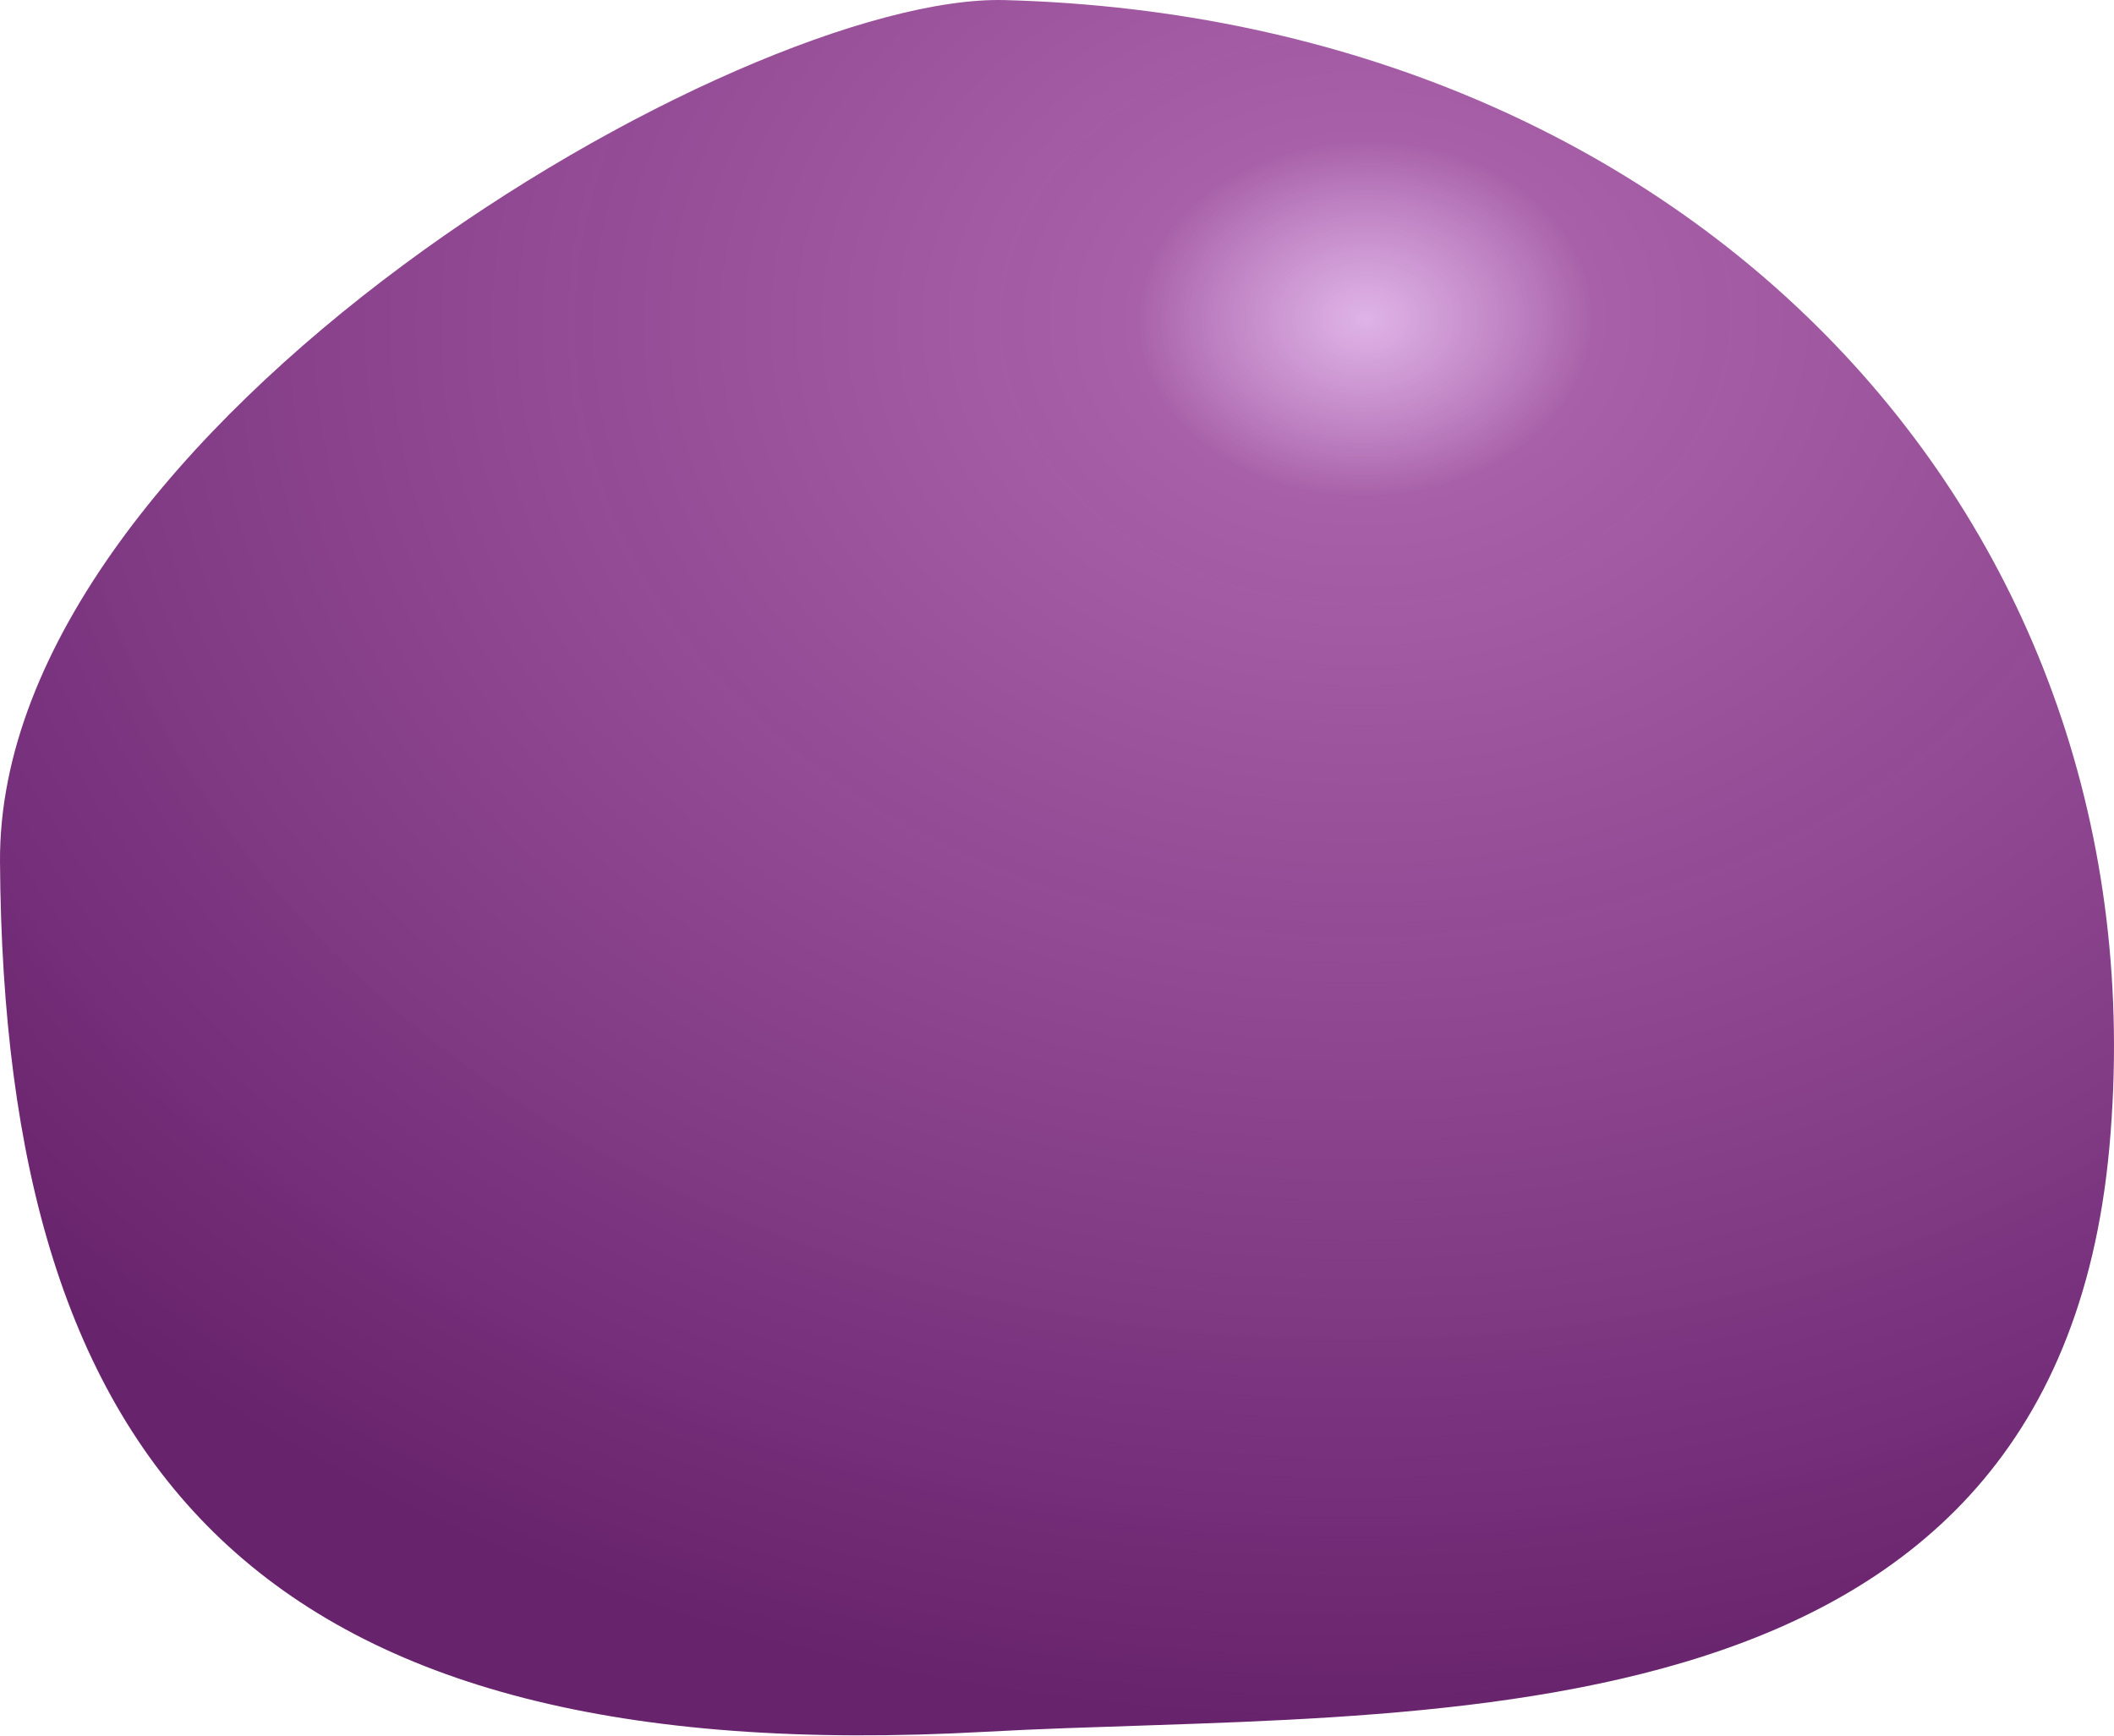
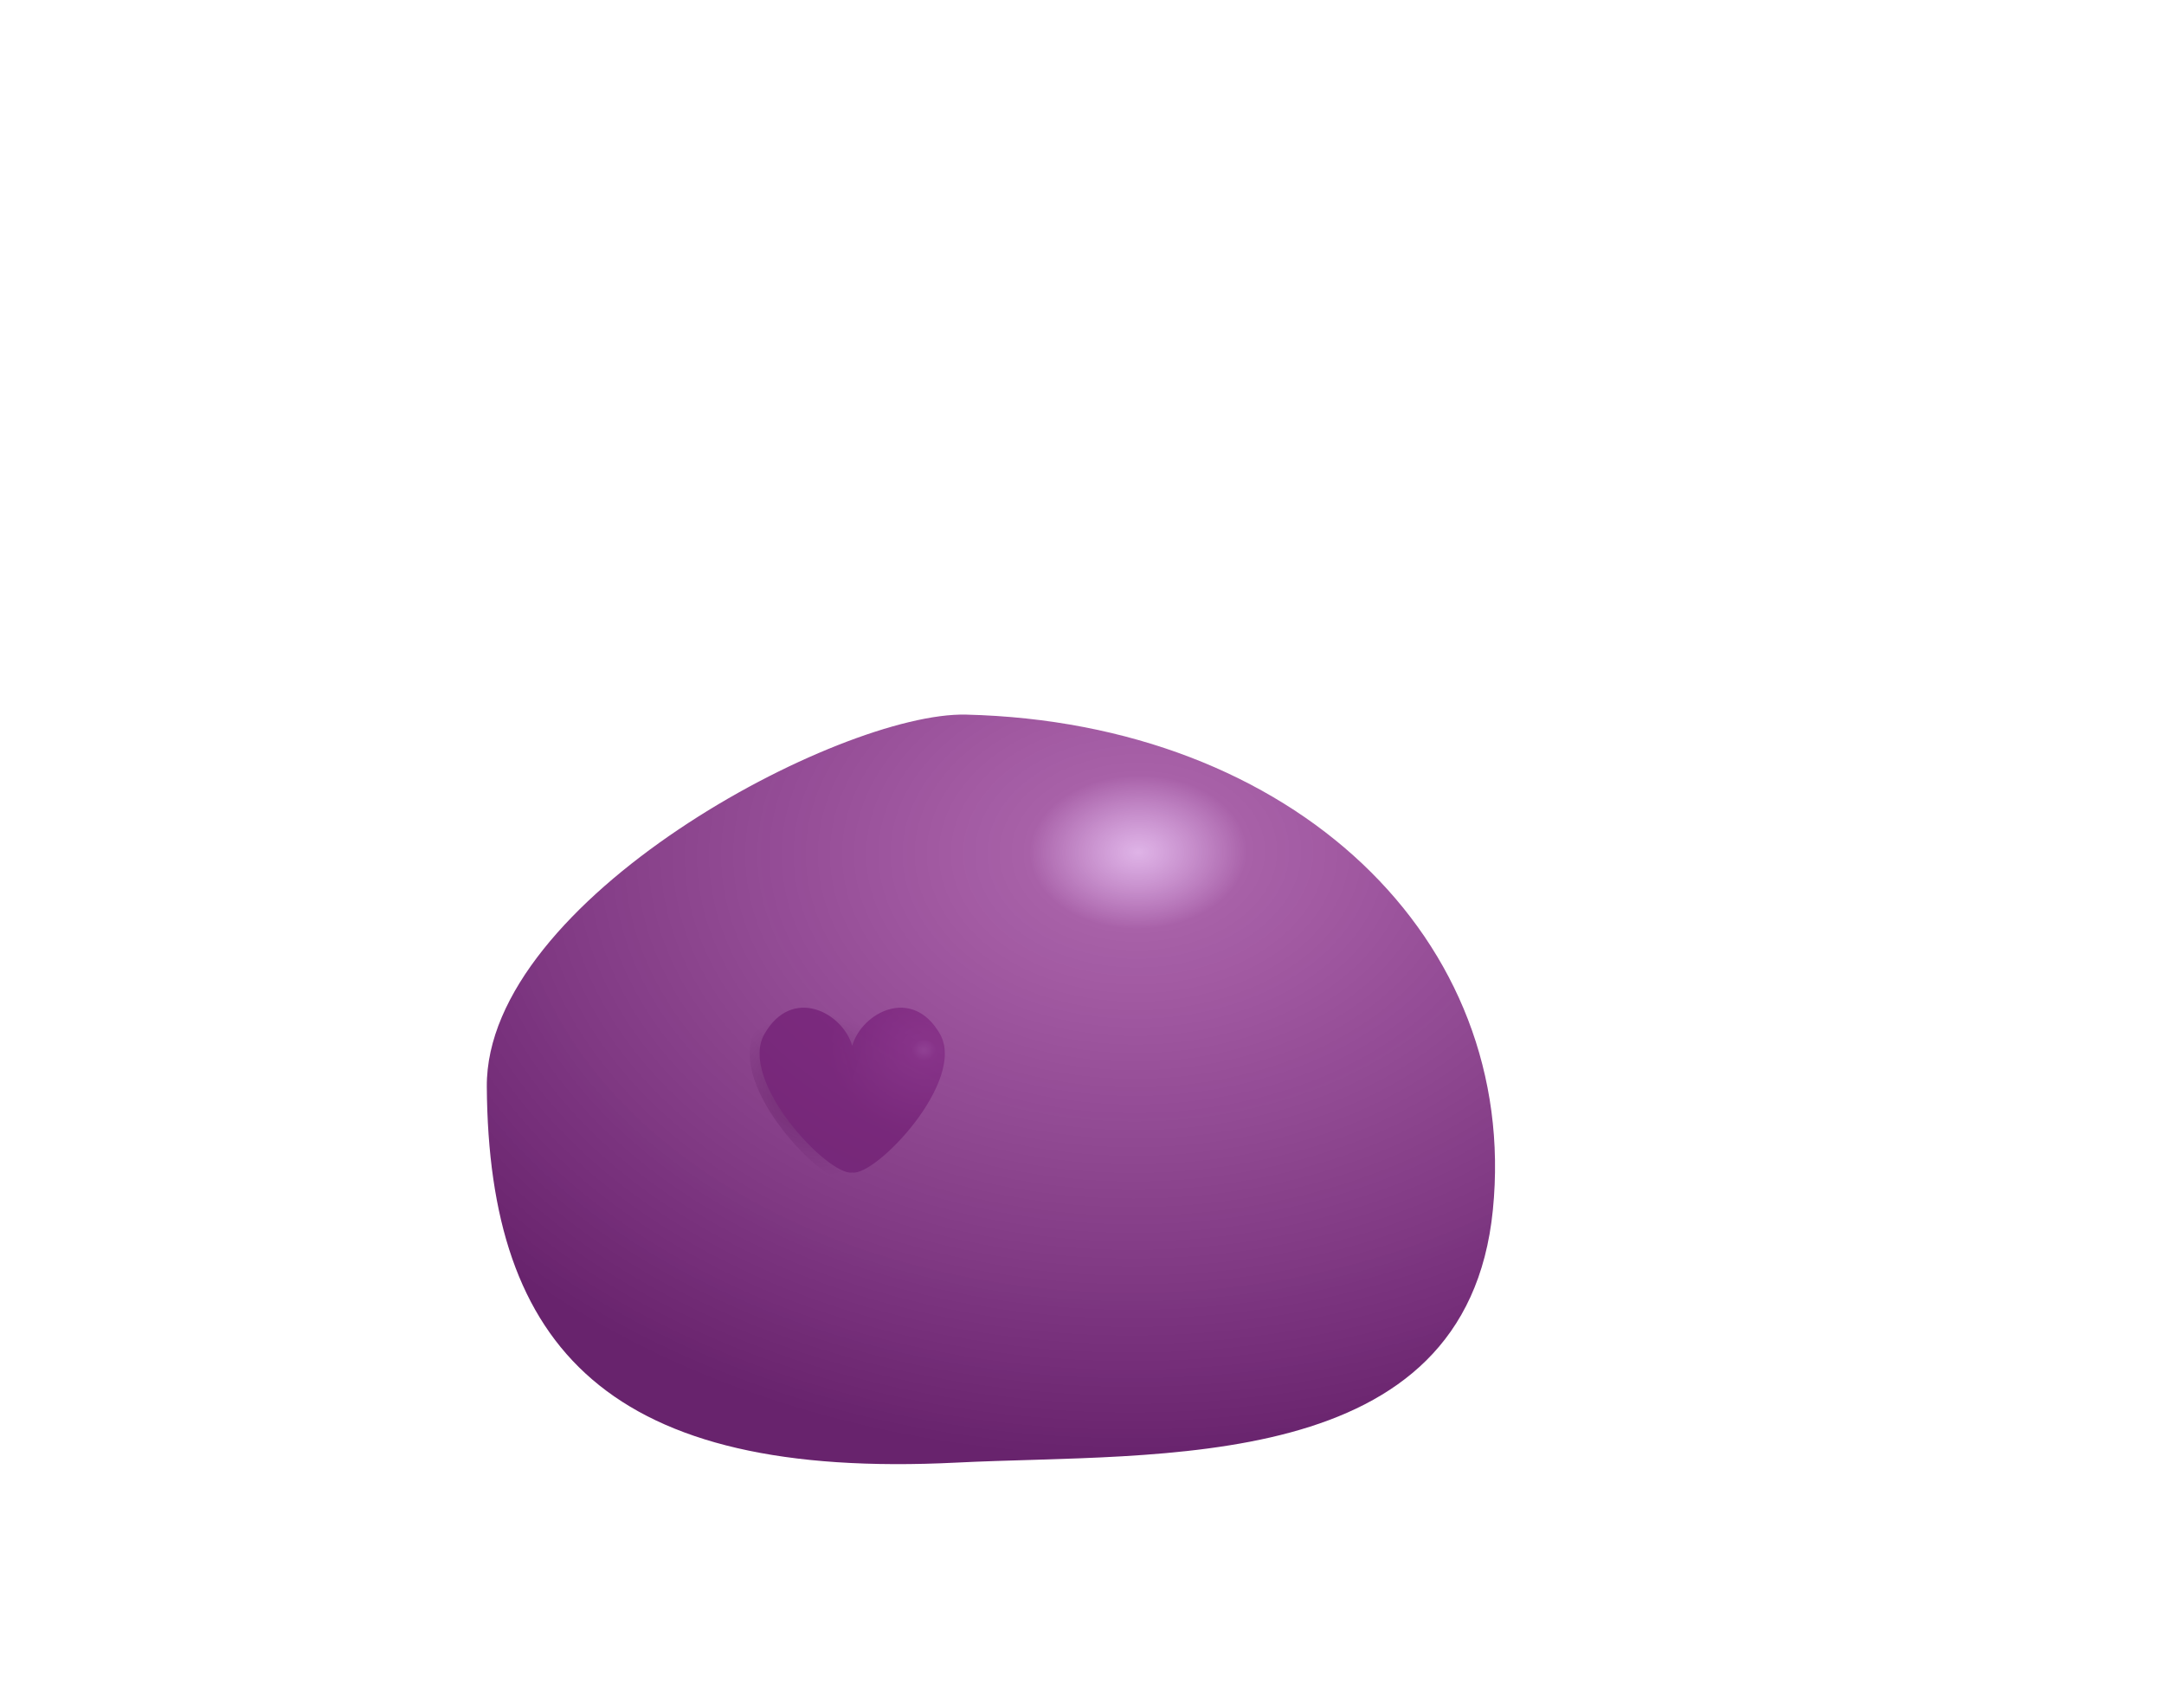
- <svg xmlns="http://www.w3.org/2000/svg" xmlns:xlink="http://www.w3.org/1999/xlink" width="48.906mm" height="40.147mm" viewBox="0 0 48.906 40.147" version="1.1" id="svg8">
+ <svg xmlns="http://www.w3.org/2000/svg" xmlns:xlink="http://www.w3.org/1999/xlink" width="88.906mm" height="70.147mm" viewBox="0 0 88.906 70.147" version="1.1" id="svg8">
  <defs id="defs2">
+     <linearGradient id="linearGradient3096">
+       <stop style="stop-color:#000000;stop-opacity:1" offset="0" id="stop3092" />
+       <stop style="stop-color:#000000;stop-opacity:0;" offset="1" id="stop3094" />
+     </linearGradient>
    <linearGradient id="linearGradient999-8">
      <stop style="stop-color:#c577d4;stop-opacity:0.557" offset="0" id="stop995" />
      <stop style="stop-opacity:0.757;stop-color:#8c2e8c" offset="0.127" id="stop1255" />
      <stop style="stop-color:#68236d;stop-opacity:1" offset="1" id="stop997" />
    </linearGradient>
    <linearGradient id="linearGradient2801">
      <stop style="stop-color:#c8e900;stop-opacity:1;" offset="0" id="stop2799" />
    </linearGradient>
    <linearGradient id="linearGradient2795">
      <stop style="stop-color:#c80000;stop-opacity:1;" offset="0" id="stop2793" />
    </linearGradient>
-     <radialGradient xlink:href="#linearGradient999-8" id="radialGradient1783" cx="57.659" cy="38.328" fx="57.659" fy="38.328" r="24.453" gradientTransform="matrix(1.702678,-0.0334559,0.02612613,1.329642,-45.29613,-9.774035)" gradientUnits="userSpaceOnUse" />
+     <radialGradient xlink:href="#linearGradient999-8" id="radialGradient1783" cx="57.659" cy="38.328" fx="57.659" fy="38.328" r="24.453" gradientTransform="matrix(1.442135,-0.02566051,0.02212832,1.019829,-34.95522,9.287353)" gradientUnits="userSpaceOnUse" />
+     <radialGradient xlink:href="#linearGradient999-8" id="radialGradient2737" cx="36.938" cy="20.629" fx="36.938" fy="20.629" r="9.405" gradientTransform="matrix(1,0,0,0.8707631,0,3.245404)" gradientUnits="userSpaceOnUse" />
+     <radialGradient xlink:href="#linearGradient3096" id="radialGradient3098" cx="25.75" cy="25.692" fx="25.75" fy="25.692" r="9.244" gradientTransform="matrix(1,0,0,0.8686299,0,3.29875)" gradientUnits="userSpaceOnUse" />
  </defs>
-   <g transform="translate(-22.28284,-31.88583)" id="layer1" style="display:inline" />
-   <g transform="translate(-22.28284,-31.88583)" id="layer2">
-     <path id="path833" style="opacity:1;fill:url(#radialGradient1783);fill-opacity:1;stroke-width:0.966" d="M 45.077,71.95 C 28.233,72.885 22.372,65.853 22.283,51.825 22.219,41.799 39.412,31.722 45.535,31.888 61.412,32.317 72.392,43.921 71.083,58.418 69.794,72.692 54.873,71.406 45.077,71.95 Z" />
+   <g transform="translate(-2.282839,-11.88583)" id="layer1" style="display:inline" />
+   <g transform="translate(-2.282839,-11.88583)" id="layer2">
+     <path style="font-variation-settings:normal;opacity:1;fill:url(#radialGradient2737);fill-opacity:1;stroke:url(#radialGradient3098);stroke-width:1.972;stroke-linecap:butt;stroke-linejoin:miter;stroke-miterlimit:4;stroke-dasharray:none;stroke-dashoffset:0;stroke-opacity:0.766;paint-order:stroke markers fill;stop-color:#000000;stop-opacity:1" d="m 26.074,17.234 c -1.727,-0.465 -3.677,0.067 -5.049,2.422 -2.647,4.544 6.388,13.845 8.764,13.473 2.376,0.372 11.409,-8.928 8.762,-13.473 -2.744,-4.71 -7.795,-2.123 -8.762,1.133 -0.483,-1.628 -1.988,-3.09 -3.715,-3.555 z" id="path1245" transform="matrix(0.4117095,0,0,0.4219443,25.03065,46.07419)" />
+     <path id="path833" style="opacity:1;fill:url(#radialGradient1783);fill-opacity:1;stroke-width:0.778" d="M 41.589,71.969 C 27.323,72.687 22.359,67.293 22.283,56.533 22.229,48.843 36.791,41.115 41.977,41.242 55.425,41.571 64.724,50.472 63.616,61.591 62.524,72.538 49.886,71.552 41.589,71.969 Z" />
  </g>
</svg>
